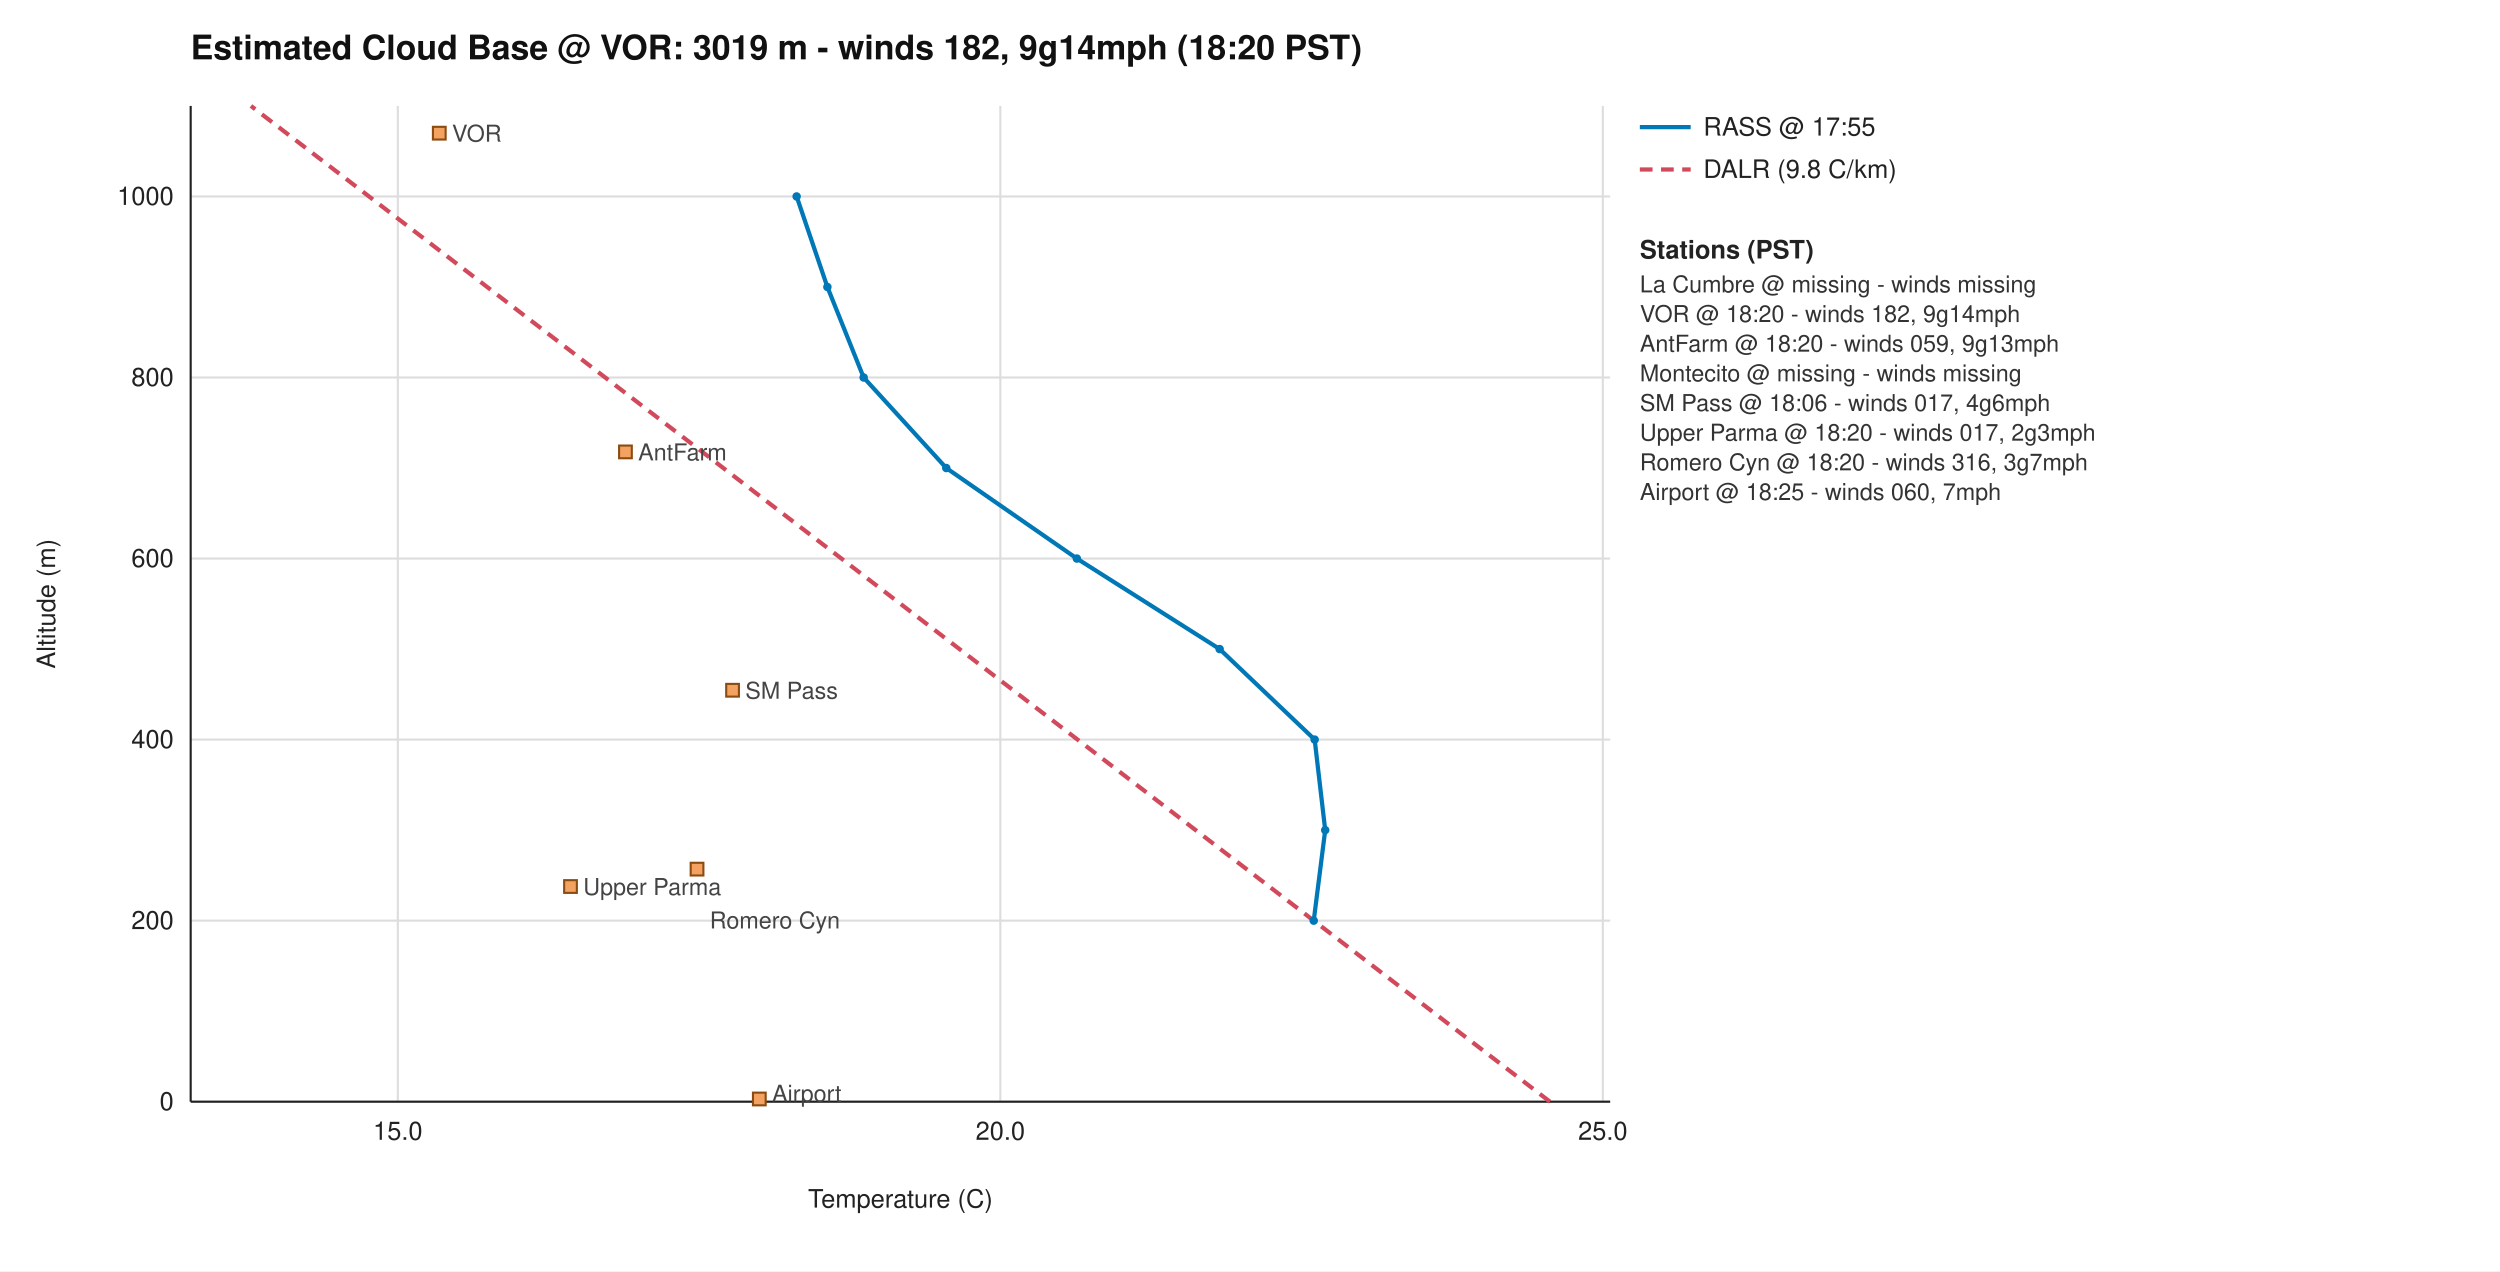
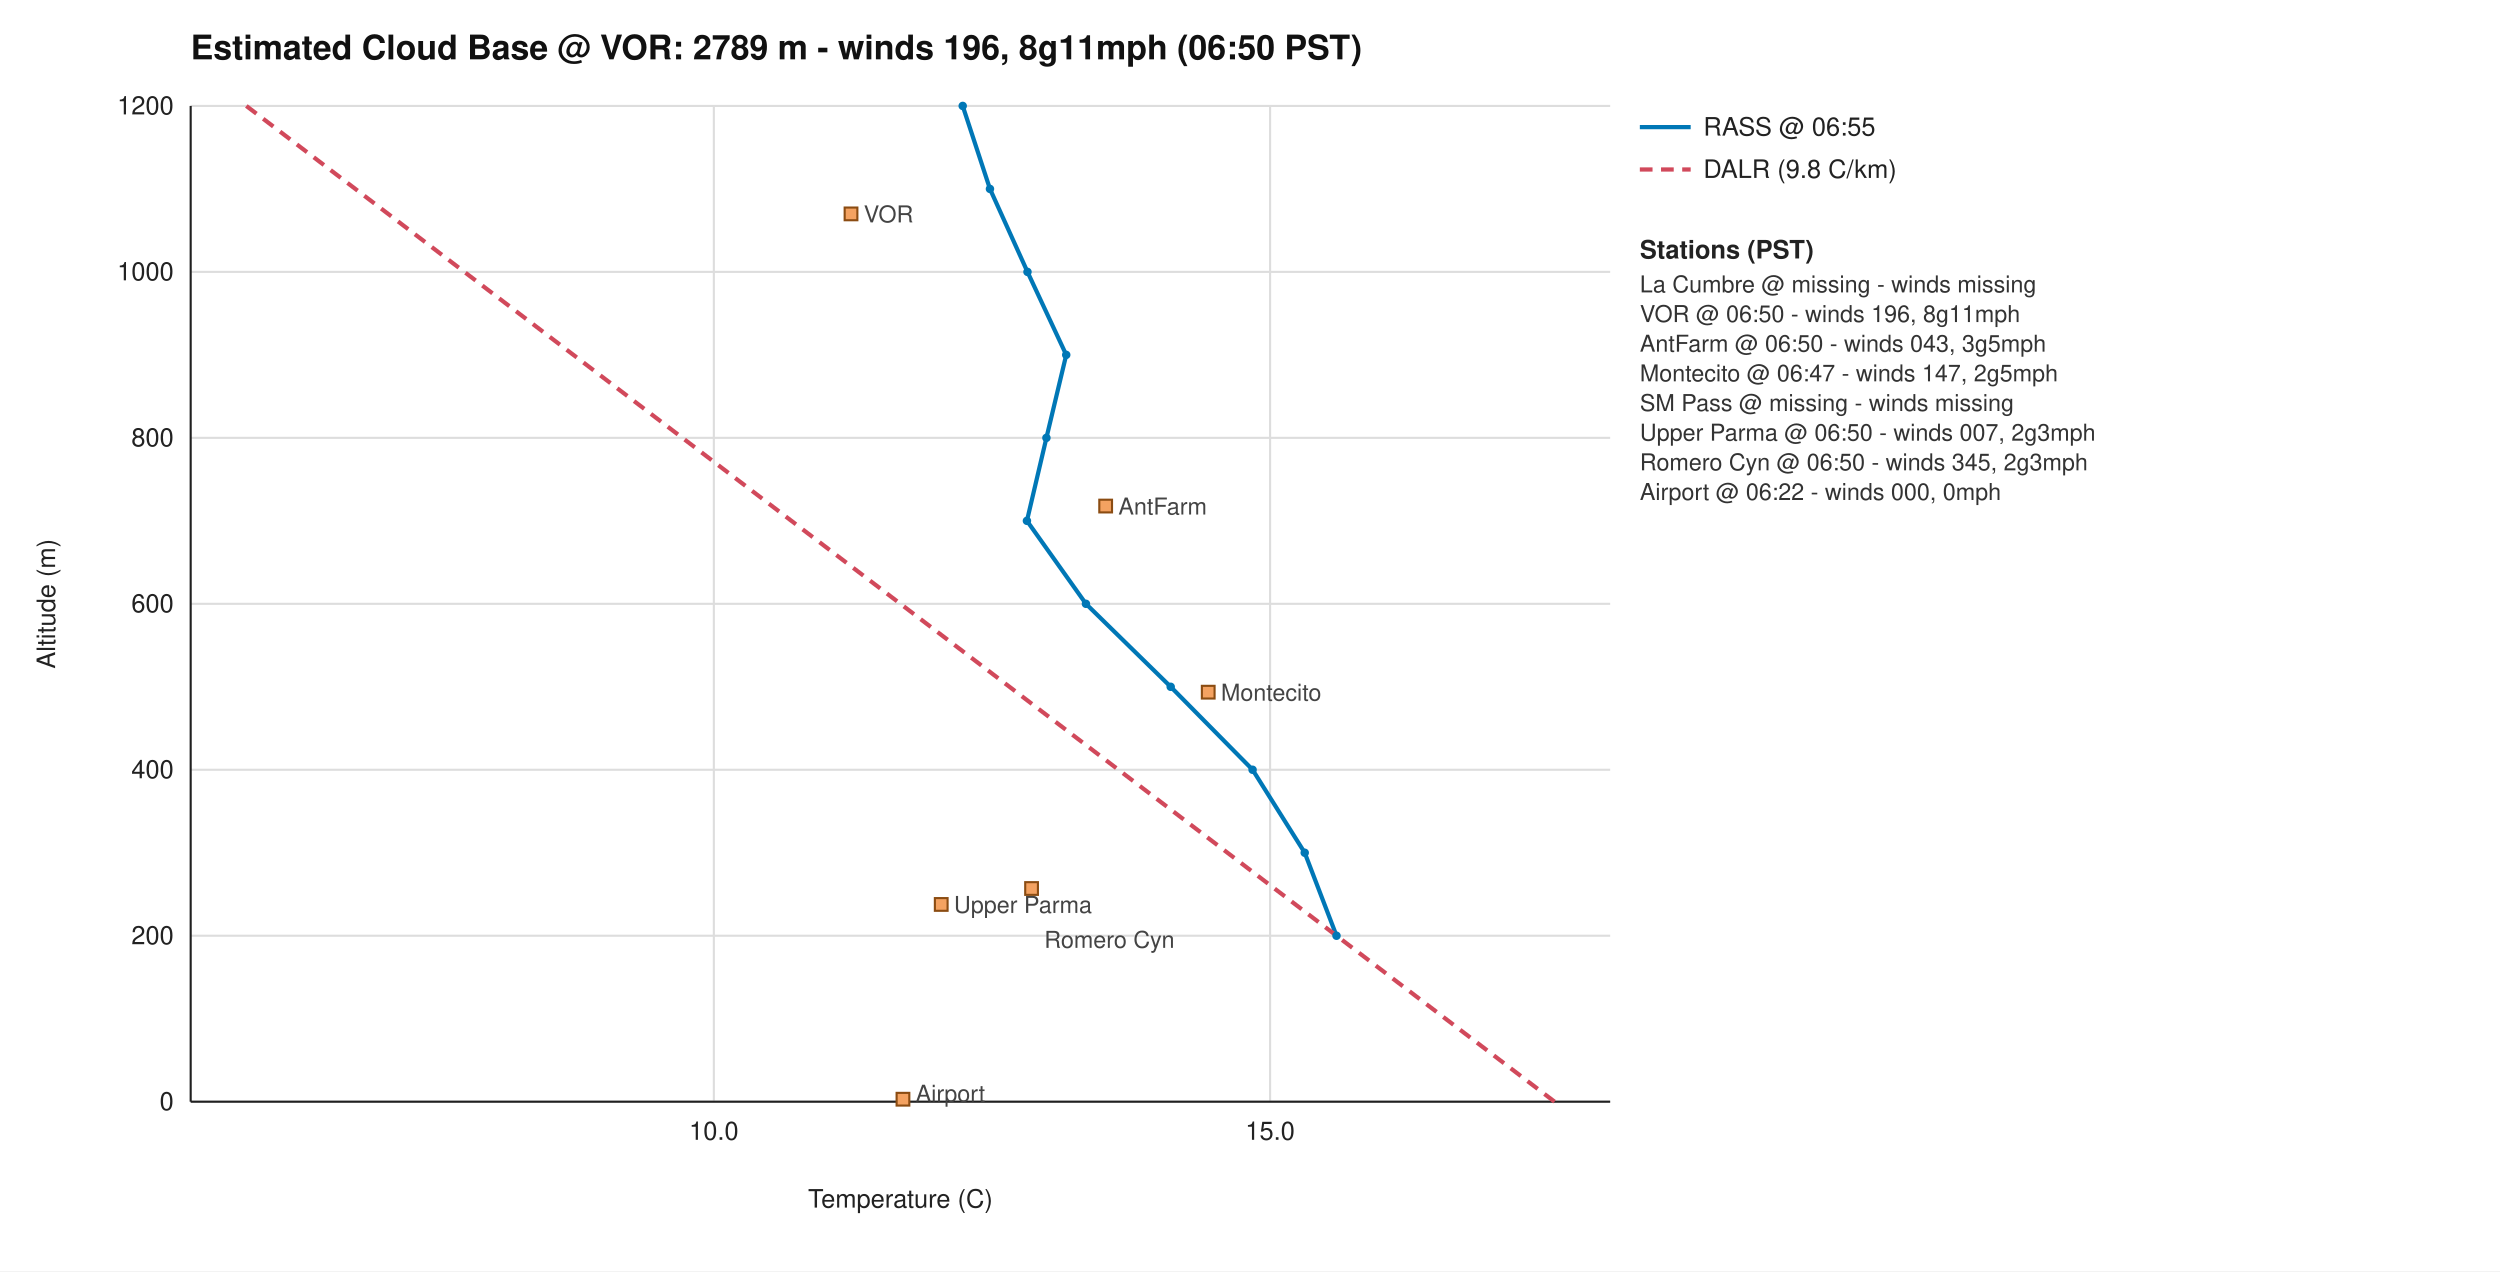
<svg xmlns="http://www.w3.org/2000/svg" width="1180" height="600" viewBox="0 0 1180 600">
  <style>
  .axis { stroke: #202020; stroke-width: 1; }
  .grid { stroke: #dddddd; stroke-width: 1; }
  .title { font-family: Helvetica, Arial, sans-serif; font-size: 16px; font-weight: 600; fill: #111111; }
  .label { font-family: Helvetica, Arial, sans-serif; font-size: 12px; fill: #222222; }
  .legend-h { font-family: Helvetica, Arial, sans-serif; font-size: 12px; font-weight: 600; fill: #222222; }
  .legend-row { font-family: Helvetica, Arial, sans-serif; font-size: 11px; fill: #333333; }
  .rass { fill: none; stroke: #0077b6; stroke-width: 2; }
  .dalr { fill: none; stroke: #d1495b; stroke-width: 2; stroke-dasharray: 6 4; }
  .rass-point { fill: #0077b6; }
  .station { fill: #f4a261; stroke: #8b4c12; stroke-width: 1; }
  .station-label { font-family: Helvetica, Arial, sans-serif; font-size: 11px; fill: #444444; }
</style>
  <rect x="0" y="0" width="1180" height="600" fill="#ffffff" />
-   <text class="title" x="90" y="28">Estimated Cloud Base @ VOR: 3019 m - winds 182, 9g14mph (18:20 PST)</text>
+   <text class="title" x="90" y="28">Estimated Cloud Base @ VOR: 2789 m - winds 196, 8g11mph (06:50 PST)</text>
  <line class="grid" x1="90" y1="520.00" x2="760" y2="520.00" />
  <text class="label" x="82" y="524.00" text-anchor="end">0</text>
-   <line class="grid" x1="90" y1="434.55" x2="760" y2="434.55" />
-   <text class="label" x="82" y="438.55" text-anchor="end">200</text>
-   <line class="grid" x1="90" y1="349.09" x2="760" y2="349.09" />
-   <text class="label" x="82" y="353.09" text-anchor="end">400</text>
-   <line class="grid" x1="90" y1="263.64" x2="760" y2="263.64" />
-   <text class="label" x="82" y="267.64" text-anchor="end">600</text>
-   <line class="grid" x1="90" y1="178.18" x2="760" y2="178.18" />
-   <text class="label" x="82" y="182.18" text-anchor="end">800</text>
-   <line class="grid" x1="90" y1="92.73" x2="760" y2="92.73" />
-   <text class="label" x="82" y="96.73" text-anchor="end">1000</text>
-   <line class="grid" x1="187.77" y1="50" x2="187.77" y2="520" />
-   <text class="label" x="187.77" y="538" text-anchor="middle">15.0</text>
-   <line class="grid" x1="472.15" y1="50" x2="472.15" y2="520" />
-   <text class="label" x="472.15" y="538" text-anchor="middle">20.0</text>
-   <line class="grid" x1="756.53" y1="50" x2="756.53" y2="520" />
-   <text class="label" x="756.53" y="538" text-anchor="middle">25.0</text>
+   <line class="grid" x1="90" y1="441.67" x2="760" y2="441.67" />
+   <text class="label" x="82" y="445.67" text-anchor="end">200</text>
+   <line class="grid" x1="90" y1="363.33" x2="760" y2="363.33" />
+   <text class="label" x="82" y="367.33" text-anchor="end">400</text>
+   <line class="grid" x1="90" y1="285.00" x2="760" y2="285.00" />
+   <text class="label" x="82" y="289.00" text-anchor="end">600</text>
+   <line class="grid" x1="90" y1="206.67" x2="760" y2="206.67" />
+   <text class="label" x="82" y="210.67" text-anchor="end">800</text>
+   <line class="grid" x1="90" y1="128.33" x2="760" y2="128.33" />
+   <text class="label" x="82" y="132.33" text-anchor="end">1000</text>
+   <line class="grid" x1="90" y1="50.00" x2="760" y2="50.00" />
+   <text class="label" x="82" y="54.00" text-anchor="end">1200</text>
+   <line class="grid" x1="336.94" y1="50" x2="336.94" y2="520" />
+   <text class="label" x="336.94" y="538" text-anchor="middle">10.0</text>
+   <line class="grid" x1="599.48" y1="50" x2="599.48" y2="520" />
+   <text class="label" x="599.48" y="538" text-anchor="middle">15.0</text>
  <line class="axis" x1="90" y1="50" x2="90" y2="520" />
  <line class="axis" x1="90" y1="520" x2="760" y2="520" />
  <text class="label" x="425.00" y="570" text-anchor="middle">Temperature (C)</text>
  <text class="label" x="26" y="285.00" text-anchor="middle" transform="rotate(-90 26 285.00)">Altitude (m)</text>
-   <path class="rass" d="M620.08,434.55 L625.50,391.82 L620.52,349.09 L575.67,306.36 L508.28,263.64 L446.64,220.91 L407.64,178.18 L390.52,135.45 L376.01,92.73" />
-   <path class="dalr" d="M731.56,520.00 L118.44,50.00" />
-   <circle class="rass-point" cx="620.08" cy="434.55" r="2" />
-   <circle class="rass-point" cx="625.50" cy="391.82" r="2" />
-   <circle class="rass-point" cx="620.52" cy="349.09" r="2" />
-   <circle class="rass-point" cx="575.67" cy="306.36" r="2" />
-   <circle class="rass-point" cx="508.28" cy="263.64" r="2" />
-   <circle class="rass-point" cx="446.64" cy="220.91" r="2" />
-   <circle class="rass-point" cx="407.64" cy="178.18" r="2" />
-   <circle class="rass-point" cx="390.52" cy="135.45" r="2" />
-   <circle class="rass-point" cx="376.01" cy="92.73" r="2" />
-   <rect class="station" x="204.34" y="59.86" width="6" height="6" />
-   <text class="station-label" x="213.34" y="66.86" text-anchor="start">VOR</text>
-   <rect class="station" x="292.21" y="210.30" width="6" height="6" />
-   <text class="station-label" x="301.21" y="217.30" text-anchor="start">AntFarm</text>
-   <rect class="station" x="342.77" y="322.80" width="6" height="6" />
-   <text class="station-label" x="351.77" y="329.80" text-anchor="start">SM Pass</text>
-   <rect class="station" x="266.28" y="415.44" width="6" height="6" />
-   <text class="station-label" x="275.28" y="422.44" text-anchor="start">Upper Parma</text>
-   <rect class="station" x="326.00" y="407.23" width="6" height="6" />
-   <text class="station-label" x="335.00" y="438.23" text-anchor="start">Romero Cyn</text>
-   <rect class="station" x="355.40" y="515.72" width="6" height="6" />
-   <text class="station-label" x="364.40" y="520.00" text-anchor="start">Airport</text>
+   <path class="rass" d="M630.83,441.67 L615.83,402.50 L591.22,363.33 L552.57,324.17 L512.56,285.00 L484.71,245.83 L493.91,206.67 L503.26,167.50 L484.97,128.33 L467.26,89.17 L454.40,50.00" />
+   <path class="dalr" d="M733.75,520.00 L116.25,50.00" />
+   <circle class="rass-point" cx="630.83" cy="441.67" r="2" />
+   <circle class="rass-point" cx="615.83" cy="402.50" r="2" />
+   <circle class="rass-point" cx="591.22" cy="363.33" r="2" />
+   <circle class="rass-point" cx="552.57" cy="324.17" r="2" />
+   <circle class="rass-point" cx="512.56" cy="285.00" r="2" />
+   <circle class="rass-point" cx="484.71" cy="245.83" r="2" />
+   <circle class="rass-point" cx="493.91" cy="206.67" r="2" />
+   <circle class="rass-point" cx="503.26" cy="167.50" r="2" />
+   <circle class="rass-point" cx="484.97" cy="128.33" r="2" />
+   <circle class="rass-point" cx="467.26" cy="89.17" r="2" />
+   <circle class="rass-point" cx="454.40" cy="50.00" r="2" />
+   <rect class="station" x="398.68" y="97.96" width="6" height="6" />
+   <text class="station-label" x="407.68" y="104.96" text-anchor="start">VOR</text>
+   <rect class="station" x="518.87" y="235.86" width="6" height="6" />
+   <text class="station-label" x="527.87" y="242.86" text-anchor="start">AntFarm</text>
+   <rect class="station" x="567.28" y="323.71" width="6" height="6" />
+   <text class="station-label" x="576.28" y="330.71" text-anchor="start">Montecito</text>
+   <rect class="station" x="441.26" y="423.90" width="6" height="6" />
+   <text class="station-label" x="450.26" y="430.90" text-anchor="start">Upper Parma</text>
+   <rect class="station" x="483.90" y="416.38" width="6" height="6" />
+   <text class="station-label" x="492.90" y="447.38" text-anchor="start">Romero Cyn</text>
+   <rect class="station" x="423.20" y="515.83" width="6" height="6" />
+   <text class="station-label" x="432.20" y="520.00" text-anchor="start">Airport</text>
  <line class="rass" x1="774" y1="60" x2="798" y2="60" />
-   <text class="label" x="804" y="64">RASS @ 17:55</text>
+   <text class="label" x="804" y="64">RASS @ 06:55</text>
  <line class="dalr" x1="774" y1="80" x2="798" y2="80" />
  <text class="label" x="804" y="84">DALR (9.8 C/km)</text>
  <text class="legend-h" x="774" y="122">Stations (PST)</text>
  <text class="legend-row" x="774" y="138">La Cumbre @ missing - winds missing</text>
-   <text class="legend-row" x="774" y="152">VOR @ 18:20 - winds 182, 9g14mph</text>
-   <text class="legend-row" x="774" y="166">AntFarm @ 18:20 - winds 059, 9g13mph</text>
-   <text class="legend-row" x="774" y="180">Montecito @ missing - winds missing</text>
-   <text class="legend-row" x="774" y="194">SM Pass @ 18:06 - winds 017, 4g6mph</text>
-   <text class="legend-row" x="774" y="208">Upper Parma @ 18:20 - winds 017, 2g3mph</text>
-   <text class="legend-row" x="774" y="222">Romero Cyn @ 18:20 - winds 316, 3g7mph</text>
-   <text class="legend-row" x="774" y="236">Airport @ 18:25 - winds 060, 7mph</text>
+   <text class="legend-row" x="774" y="152">VOR @ 06:50 - winds 196, 8g11mph</text>
+   <text class="legend-row" x="774" y="166">AntFarm @ 06:50 - winds 043, 3g5mph</text>
+   <text class="legend-row" x="774" y="180">Montecito @ 06:47 - winds 147, 2g5mph</text>
+   <text class="legend-row" x="774" y="194">SM Pass @ missing - winds missing</text>
+   <text class="legend-row" x="774" y="208">Upper Parma @ 06:50 - winds 007, 2g3mph</text>
+   <text class="legend-row" x="774" y="222">Romero Cyn @ 06:50 - winds 345, 2g3mph</text>
+   <text class="legend-row" x="774" y="236">Airport @ 06:22 - winds 000, 0mph</text>
</svg>
